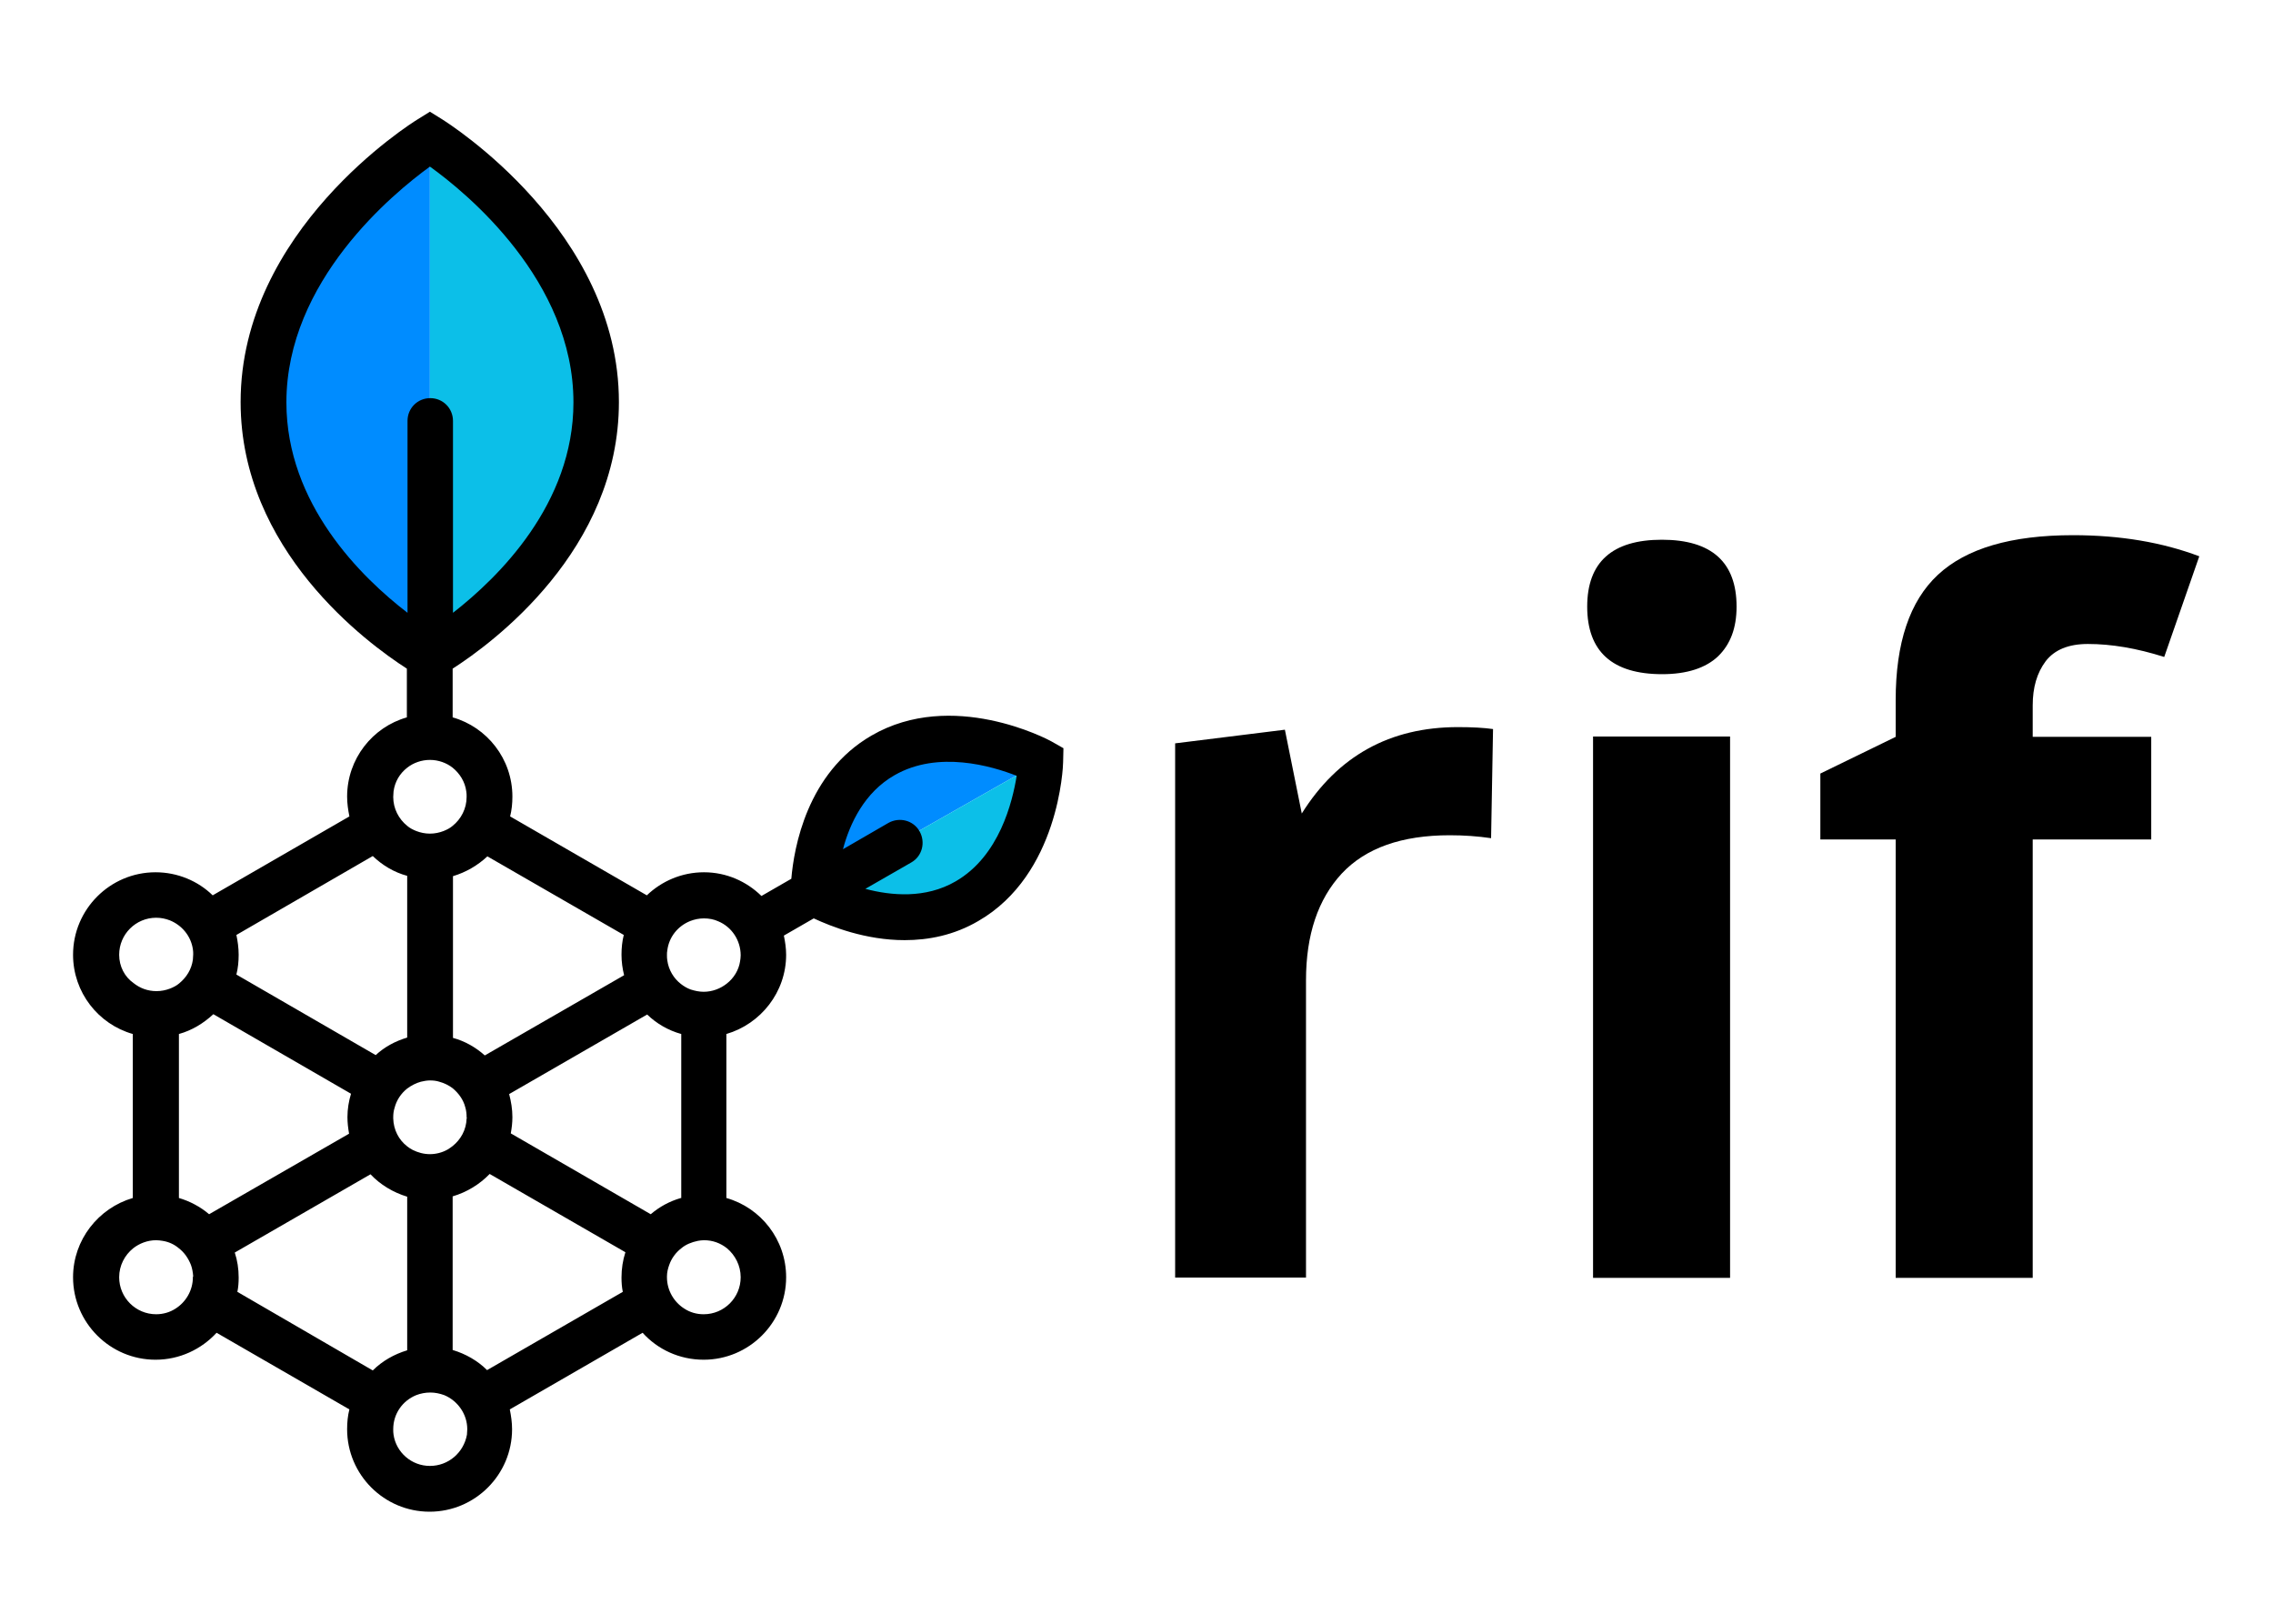
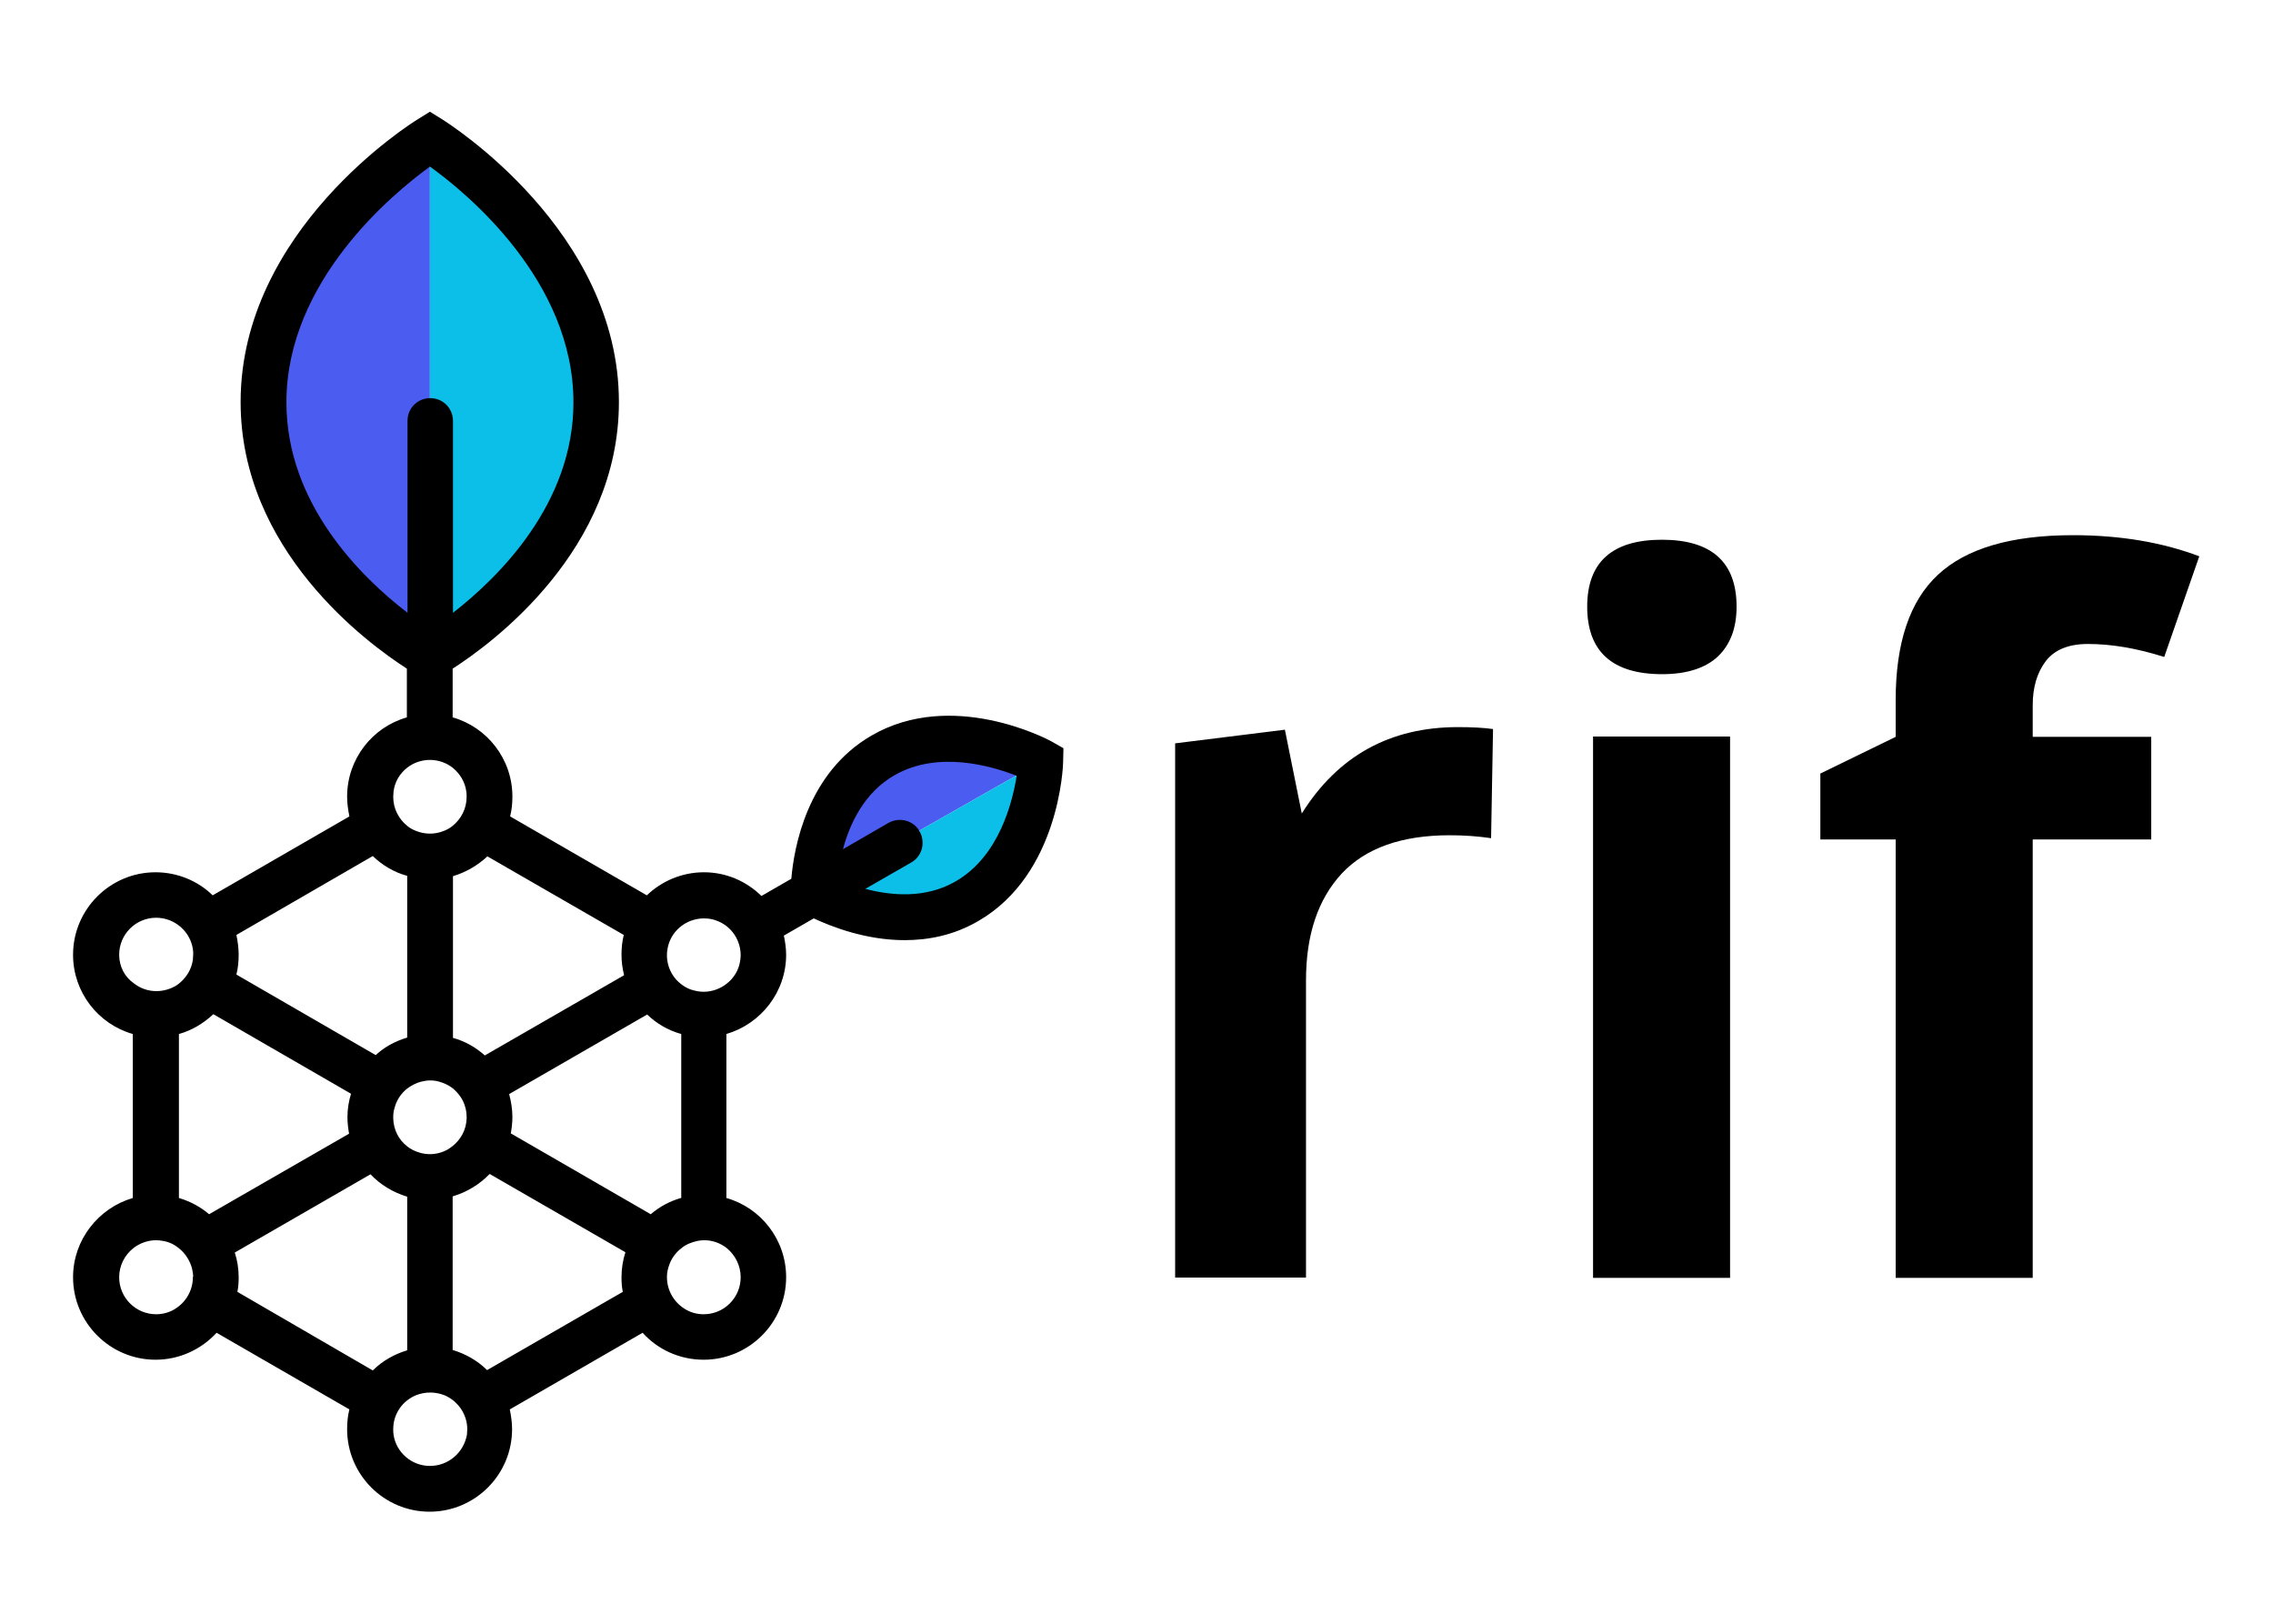
<svg xmlns="http://www.w3.org/2000/svg" version="1.1" id="Layer_1" x="0px" y="0px" viewBox="0 0 700 500" style="enable-background:new 0 0 700 500;" xml:space="preserve">
  <style type="text/css">
- 		.st0{fill:#008CFF;}
+ 		.st0{fill:#4B5CF0;}
		.st1{fill:#0CBFE8;}
	</style>
  <g class="leaf">
    <path class="st0" d="M132.4,200.5V43.8c0,0-50.7,25.3-50.7,79S132.4,200.5,132.4,200.5" />
    <path class="st1" d="M132.4,43.8c0,0,50.7,25.3,50.7,79c0,53.7-50.7,77.7-50.7,77.7V43.8z" />
    <path class="st0" d="M250.7,274.2l69.7-39.6c0,0-24.1-16.2-47.9-2.6C248.6,245.6,250.7,274.2,250.7,274.2" />
    <path class="st1" d="M320.4,234.6c0,0,1.6,28.9-22.3,42.5c-23.9,13.6-47.4-2.9-47.4-2.9L320.4,234.6z" />
  </g>
  <path class="outline" d="M323.8,228.3c-1.2-0.7-30.6-16.2-55.4-1.8c-19.9,11.5-23.9,34.6-24.7,44.1l-9.2,5.3c-4.6-4.5-10.8-7.3-17.7-7.3   c-6.8,0-13,2.7-17.6,7.1l-42.1-24.3c0.5-2,0.7-4,0.7-6.1c0-11.6-7.8-21.4-18.4-24.4v-15c12.3-7.9,51.2-36.5,51.2-82.1   c0-52.7-52.3-85.7-54.5-87.1l-3.7-2.3l-3.7,2.3c-2.3,1.4-54.6,34.3-54.6,87.1c0,45.6,38.9,74.2,51.2,82.1v15   c-10.6,3-18.4,12.8-18.4,24.4c0,2.1,0.3,4.1,0.7,6.1l-42.1,24.3c-4.5-4.4-10.8-7.1-17.6-7.1c-14,0-25.4,11.4-25.4,25.4   c0,11.6,7.8,21.4,18.4,24.4v50.5c-10.6,3.1-18.4,12.9-18.4,24.4c0,14,11.4,25.4,25.4,25.4c7.4,0,14.1-3.2,18.8-8.3l40.9,23.6   c-0.5,1.9-0.7,4-0.7,6.1c0,14,11.4,25.4,25.4,25.4c14,0,25.4-11.4,25.4-25.4c0-2.1-0.3-4.1-0.7-6.1l40.9-23.6   c4.6,5.1,11.3,8.3,18.8,8.3c14,0,25.4-11.4,25.4-25.4c0-11.6-7.8-21.4-18.4-24.4v-50.5c10.6-3.1,18.4-12.9,18.4-24.4   c0-2-0.3-4-0.7-5.9l9.2-5.3c5.4,2.5,15.9,6.7,28,6.7c7.3,0,15.2-1.5,22.7-5.9c24.8-14.3,26.1-47.5,26.1-48.9l0.1-4.3L323.8,228.3z   M223.8,302.9c-1.9,1.5-4.4,2.5-7.1,2.5c-1.4,0-2.7-0.3-4-0.7c-1.1-0.4-2.1-1-3-1.7c-2.2-1.7-3.8-4.3-4.2-7.3   c-0.1-0.5-0.1-1.1-0.1-1.6c0-0.5,0-1,0.1-1.4c0.5-4.2,3.3-7.6,7.1-9.1c1.3-0.5,2.7-0.8,4.2-0.8c1.6,0,3.1,0.3,4.4,0.9   c4.1,1.7,6.9,5.8,6.9,10.5c0,0.6-0.1,1.3-0.2,1.9C227.5,298.7,226,301.2,223.8,302.9 M228.1,393.3c0,6.3-5.1,11.4-11.4,11.4   c-2.2,0-4.2-0.6-5.9-1.7c-3.2-2-5.4-5.6-5.4-9.7c0-0.1,0-0.2,0-0.3v0c0-1.2,0.3-2.4,0.7-3.5c0.7-2,2-3.8,3.7-5.1   c1.4-1.2,3.2-1.9,5.1-2.3c0.6-0.1,1.3-0.2,1.9-0.2c2.7,0,5.1,0.9,7.1,2.5C226.4,386.5,228.1,389.7,228.1,393.3 M209.7,368.9   c-3.5,1-6.6,2.7-9.3,5L157.3,349v0c0.3-1.6,0.5-3.3,0.5-5c0-2.5-0.4-4.8-1-7.1l42.5-24.5c2.9,2.8,6.5,4.9,10.5,6V368.9z   M132.4,451.4c-5.7,0-10.4-4.2-11.2-9.6c-0.1-0.6-0.1-1.1-0.1-1.7c0-4.8,2.9-8.8,7.1-10.5c1.3-0.5,2.8-0.8,4.3-0.8   c1.5,0,2.9,0.3,4.3,0.8c4.1,1.7,7.1,5.8,7.1,10.5c0,0.6-0.1,1.2-0.1,1.7C142.8,447.3,138.1,451.4,132.4,451.4 M107.5,349.1   l-43.1,24.8c-2.7-2.3-5.9-4-9.3-5v-50.5c4-1.1,7.6-3.3,10.6-6.1l42.4,24.5c-0.7,2.3-1.1,4.7-1.1,7.2   C107,345.7,107.2,347.4,107.5,349.1L107.5,349.1z M59.4,393.3c0,4.1-2.2,7.7-5.4,9.7c-1.7,1.1-3.8,1.7-5.9,1.7   c-6.3,0-11.4-5.1-11.4-11.4c0-3.6,1.7-6.8,4.3-8.9c1.9-1.5,4.4-2.5,7.1-2.5c0.7,0,1.3,0.1,2,0.2c1.9,0.3,3.6,1.1,5,2.3   c1.7,1.3,2.9,3.1,3.7,5.1c0.4,1.1,0.6,2.3,0.7,3.5C59.4,393.1,59.4,393.2,59.4,393.3 M36.7,294c0-6.3,5.1-11.4,11.4-11.4   c1.5,0,2.9,0.3,4.2,0.8c3.7,1.5,6.5,4.8,7.1,8.9c0.1,0.5,0.1,1.1,0.1,1.6s-0.1,1.1-0.1,1.6c-0.4,3-2,5.5-4.2,7.3   c-0.8,0.7-1.8,1.2-2.8,1.6c-1.3,0.5-2.7,0.8-4.2,0.8c-2.7,0-5.1-0.9-7.1-2.5C38.4,300.8,36.7,297.6,36.7,294 M125.4,236.4   c1.9-1.5,4.4-2.4,7-2.4c2.6,0,5.1,0.9,7,2.4c2.2,1.8,3.8,4.3,4.2,7.3c0.1,0.5,0.1,1.1,0.1,1.7c0,3.6-1.7,6.8-4.3,8.9   c-0.8,0.7-1.8,1.2-2.8,1.6c-1.3,0.5-2.7,0.8-4.2,0.8c-1.5,0-2.9-0.3-4.2-0.8c-1-0.4-2-0.9-2.8-1.6c-2.6-2.1-4.3-5.3-4.3-8.9   c0-0.6,0.1-1.1,0.1-1.7C121.6,240.7,123.1,238.2,125.4,236.4 M143.7,344.4c-0.1,3.5-1.8,6.5-4.3,8.5c-0.5,0.4-1.1,0.8-1.6,1.1   c-1.6,0.9-3.5,1.4-5.4,1.4c-1.9,0-3.7-0.5-5.3-1.3c-0.6-0.3-1.2-0.7-1.7-1.1c-2.6-2-4.2-5.1-4.3-8.6c0-0.1,0-0.2,0-0.3   c0-1,0.1-2,0.4-2.9c0.6-2.4,2-4.5,3.9-6c1.2-0.9,2.7-1.7,4.2-2.1c0.9-0.2,1.8-0.4,2.8-0.4c1,0,2,0.1,2.9,0.4c1.5,0.4,2.9,1.1,4.1,2   c1.8,1.5,3.3,3.5,3.9,5.9c0.3,1,0.4,2,0.4,3.1C143.8,344.1,143.8,344.3,143.7,344.4L143.7,344.4z M192.1,287.9c-0.5,2-0.7,4-0.7,6.1   c0,2.2,0.3,4.3,0.8,6.3L149.3,325c-2.8-2.5-6.1-4.4-9.8-5.4v-49.8c4-1.2,7.6-3.3,10.6-6.1L192.1,287.9z M88.2,123.9   c0-37.4,32.9-64.4,44.2-72.6c11.3,8.1,44.2,35.1,44.2,72.6c0,31.3-23.1,53.9-37.1,64.8v-59.1c0-3.9-3.1-7-7-7c-3.9,0-7,3.1-7,7v59.1   C111.3,177.8,88.2,155.2,88.2,123.9 M114.8,263.6c2.9,2.8,6.5,5,10.6,6.1v49.8c-3.7,1.1-7,2.9-9.7,5.4l-42.9-24.8   c0.5-2,0.7-4,0.7-6.1c0-2.1-0.3-4.2-0.7-6.1L114.8,263.6z M73.1,397.8c0.3-1.4,0.4-2.9,0.4-4.4c0-2.7-0.4-5.3-1.2-7.7l41.8-24.1   c3,3.2,7,5.6,11.3,6.9v47.3c-4,1.2-7.7,3.3-10.6,6.2L73.1,397.8z M150,421.9c-2.9-2.9-6.6-5-10.6-6.2v-47.3   c4.4-1.3,8.3-3.7,11.4-6.9l41.8,24.1c-0.8,2.5-1.2,5.1-1.2,7.8c0,1.5,0.1,3,0.4,4.4L150,421.9z M294.3,271.4   c-9.3,5.4-19.9,4.4-27.8,2.3l14.1-8.1c3.4-1.9,4.5-6.2,2.6-9.6c-1.9-3.4-6.2-4.5-9.6-2.6l-14,8.1c2.1-7.9,6.6-17.5,15.9-22.8   c13.4-7.7,30-2.8,37.6,0.2C311.8,246.9,307.8,263.6,294.3,271.4" />
  <g class="letters">
    <path d="M361.9,393.5l0-164.6l33.8-4.2l5.2,25.8c11.1-17.7,27.1-26.6,48.1-26.6c4.4,0,8,0.2,10.8,0.6l-0.6,33.6    c-4.1-0.6-8.3-0.9-12.7-0.9c-14.8,0-25.9,3.9-33.3,11.8c-7.3,7.9-11,18.8-11,32.9v91.5H361.9z" />
    <path d="M488.8,186.8c0-13.7,7.7-20.6,23-20.6c15.3,0,23,6.9,23,20.6c0,6.6-1.9,11.6-5.7,15.3c-3.8,3.6-9.6,5.5-17.2,5.5    C496.5,207.6,488.8,200.6,488.8,186.8z M532.8,393.5h-42.2V226.8h42.2V393.5z" />
    <path d="M662.6,258.5H626v135h-42.2v-135h-23.2v-20.3l23.2-11.3v-11.3c0-17.6,4.3-30.5,13-38.6c8.7-8.1,22.5-12.2,41.6-12.2    c14.6,0,27.5,2.2,38.9,6.5l-10.8,31c-8.5-2.7-16.3-4-23.5-4c-6,0-10.3,1.8-13,5.3c-2.7,3.6-4,8.1-4,13.6v9.7h36.5V258.5z" />
  </g>
</svg>
